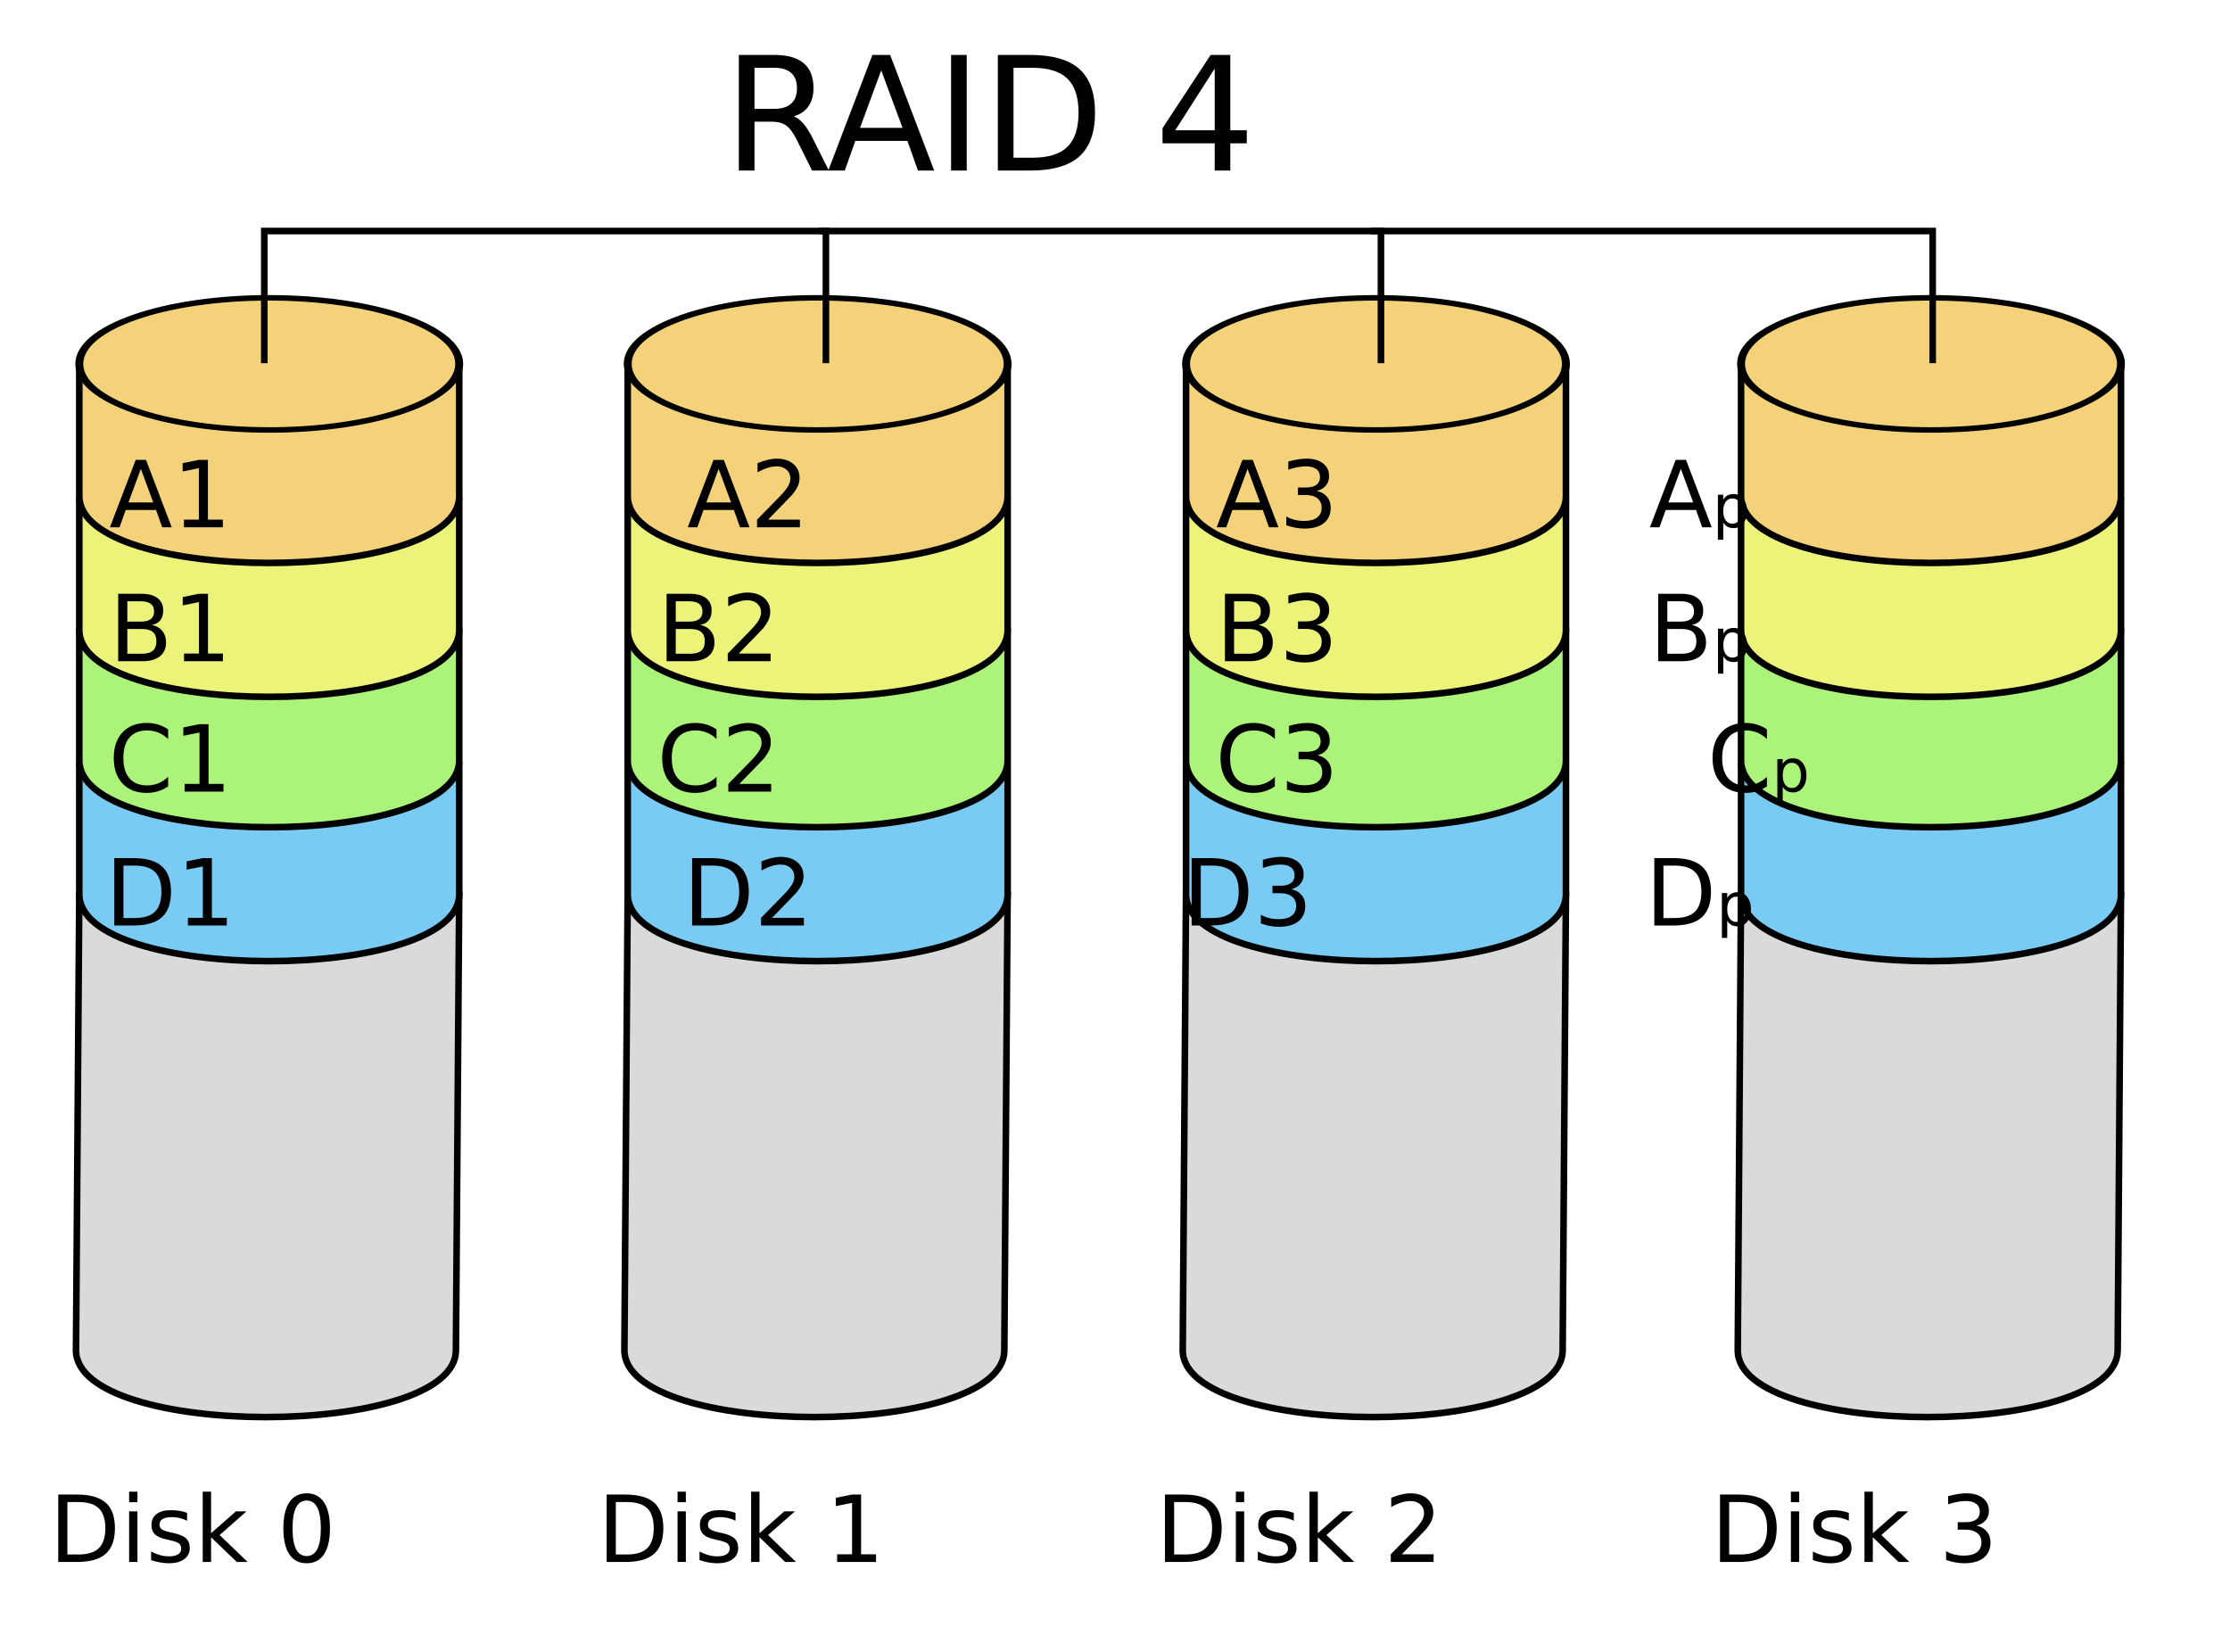
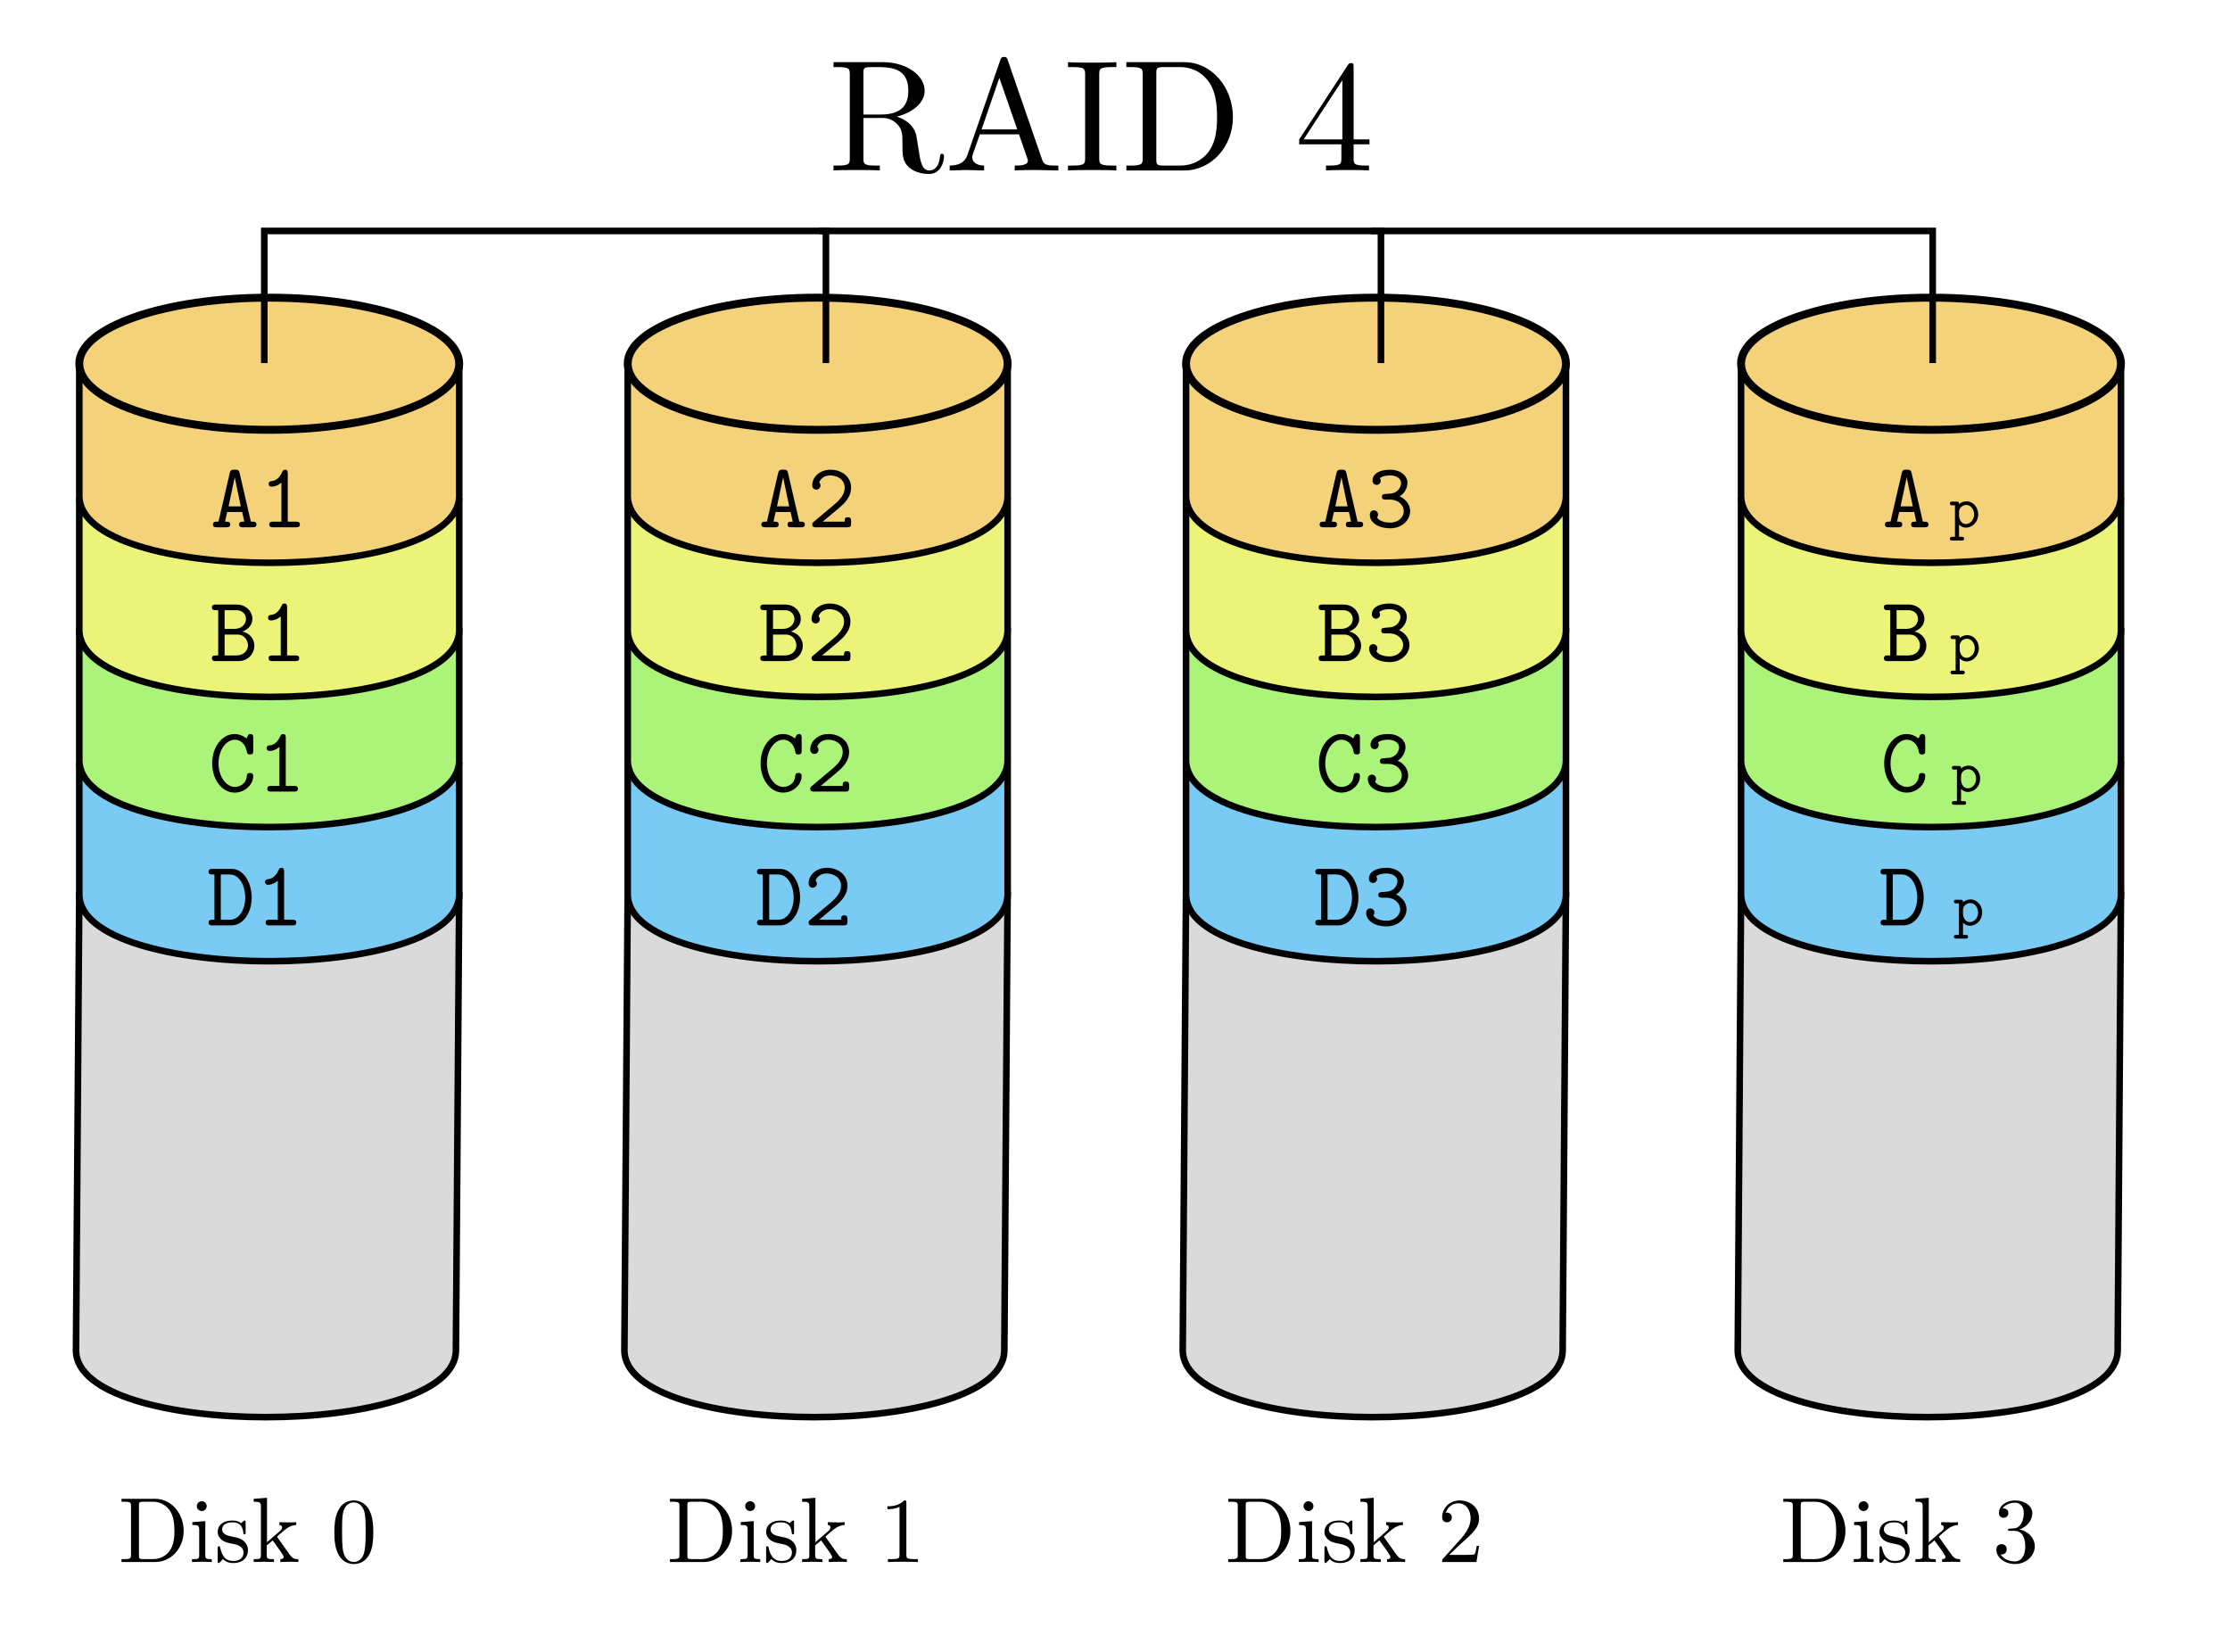
- <svg xmlns="http://www.w3.org/2000/svg" width="675" height="500" id="svg3710" version="1.0">
-   <defs id="defs3712" />
-   <g id="layer1" transform="translate(-32,-176.0693)">
-     <text xml:space="preserve" style="font-size:48px;font-style:normal;font-variant:normal;font-weight:normal;font-stretch:normal;text-align:center;line-height:125%;writing-mode:lr-tb;text-anchor:middle;fill:black;fill-opacity:1;stroke:none;stroke-width:1px;stroke-linecap:butt;stroke-linejoin:miter;stroke-opacity:1;font-family:Bitstream Vera Sans" x="369.648" y="227.694" id="text3896">
-       <tspan id="tspan3898" x="369.648" y="227.694">RAID 4</tspan>
-     </text>
-     <path style="fill:#dadada;fill-opacity:1;fill-rule:evenodd;stroke:black;stroke-width:2;stroke-linecap:butt;stroke-linejoin:miter;stroke-miterlimit:4;stroke-dasharray:none;stroke-opacity:1" d="M 56,446 L 55,584.75 C 55,611.75 170,611.75 170,584.75 L 171,446" id="path3875" />
-     <g id="g3871">
-       <path id="path3753" d="M 56,406.75 L 56,406.75 L 56,446.75 C 56,473.75 171,473.75 171,446.75 L 171,406.75" style="fill:#79cbf4;fill-opacity:1;fill-rule:evenodd;stroke:black;stroke-width:2;stroke-linecap:butt;stroke-linejoin:miter;stroke-miterlimit:4;stroke-dasharray:none;stroke-opacity:1" />
-       <text id="text3755" y="456.214" x="114.689" style="font-size:28px;font-style:normal;font-variant:normal;font-weight:normal;font-stretch:normal;text-align:center;line-height:100%;writing-mode:lr-tb;text-anchor:middle;fill:black;fill-opacity:1;stroke:none;stroke-width:1px;stroke-linecap:butt;stroke-linejoin:miter;stroke-opacity:1;font-family:Bitstream Vera Sans" xml:space="preserve">
-         <tspan y="456.214" x="114.689" id="tspan3757">D1</tspan>
-       </text>
-     </g>
-     <g id="g3668">
-       <path id="path3761" d="M 56,366.214 L 56,366.214 L 56,406.214 C 56,433.214 171,433.214 171,406.214 L 171,366.214" style="fill:#acf479;fill-opacity:1;fill-rule:evenodd;stroke:black;stroke-width:2;stroke-linecap:butt;stroke-linejoin:miter;stroke-miterlimit:4;stroke-dasharray:none;stroke-opacity:1" />
-       <text id="text3763" y="415.679" x="114.689" style="font-size:28px;font-style:normal;font-variant:normal;font-weight:normal;font-stretch:normal;text-align:center;line-height:100%;writing-mode:lr-tb;text-anchor:middle;fill:black;fill-opacity:1;stroke:none;stroke-width:1px;stroke-linecap:butt;stroke-linejoin:miter;stroke-opacity:1;font-family:Bitstream Vera Sans" xml:space="preserve">
-         <tspan y="415.679" x="114.689" id="tspan3765">C1</tspan>
-       </text>
-     </g>
-     <g id="g3839">
-       <path id="path3745" d="M 56,326.75 L 56,326.75 L 56,366.75 C 56,393.75 171,393.75 171,366.75 L 171,326.75" style="fill:#ebf479;fill-opacity:1;fill-rule:evenodd;stroke:black;stroke-width:2;stroke-linecap:butt;stroke-linejoin:miter;stroke-miterlimit:4;stroke-dasharray:none;stroke-opacity:1" />
-       <text id="text3747" y="376.214" x="114.689" style="font-size:28px;font-style:normal;font-variant:normal;font-weight:normal;font-stretch:normal;text-align:center;line-height:100%;writing-mode:lr-tb;text-anchor:middle;fill:black;fill-opacity:1;stroke:none;stroke-width:1px;stroke-linecap:butt;stroke-linejoin:miter;stroke-opacity:1;font-family:Bitstream Vera Sans" xml:space="preserve">
-         <tspan y="376.214" x="114.689" id="tspan3749">B1</tspan>
-       </text>
-     </g>
-     <g id="g3738" transform="translate(26,221.2143)">
-       <path id="path3722" d="M 30,65 L 30,65 L 30,105 C 30,132 145,132 145,105 L 145,65" style="fill:#f4d279;fill-opacity:1;fill-rule:evenodd;stroke:black;stroke-width:2;stroke-linecap:butt;stroke-linejoin:miter;stroke-miterlimit:4;stroke-dasharray:none;stroke-opacity:1" />
-       <text id="text3724" y="114.464" x="88.689" style="font-size:28px;font-style:normal;font-variant:normal;font-weight:normal;font-stretch:normal;text-align:center;line-height:100%;writing-mode:lr-tb;text-anchor:middle;fill:black;fill-opacity:1;stroke:none;stroke-width:1px;stroke-linecap:butt;stroke-linejoin:miter;stroke-opacity:1;font-family:Bitstream Vera Sans" xml:space="preserve">
-         <tspan y="114.464" x="88.689" id="tspan3726">A1</tspan>
-       </text>
-     </g>
-     <path style="fill:#f4d279;fill-opacity:1;fill-rule:nonzero;stroke:black;stroke-width:2.398;stroke-linecap:round;stroke-linejoin:round;stroke-miterlimit:4;stroke-dasharray:none;stroke-dashoffset:10;stroke-opacity:1" id="path3718" d="M 145 73.75 A 57.5 28.75 0 1 1  30,73.75 A 57.5 28.75 0 1 1  145 73.75 z" transform="matrix(1,0,0,0.695652,26,234.91)" />
-     <text xml:space="preserve" style="font-size:28px;font-style:normal;font-variant:normal;font-weight:normal;font-stretch:normal;text-align:center;line-height:125%;writing-mode:lr-tb;text-anchor:middle;fill:black;fill-opacity:1;stroke:none;stroke-width:1px;stroke-linecap:butt;stroke-linejoin:miter;stroke-opacity:1;font-family:Bitstream Vera Sans" x="112.562" y="648.856" id="text3156">
-       <tspan id="tspan3158" x="112.562" y="648.856">Disk 0</tspan>
-     </text>
-     <path style="fill:#dadada;fill-opacity:1;fill-rule:evenodd;stroke:black;stroke-width:2;stroke-linecap:butt;stroke-linejoin:miter;stroke-miterlimit:4;stroke-dasharray:none;stroke-opacity:1" d="M 222,446 L 221,584.75 C 221,611.75 336,611.75 336,584.75 L 337,446" id="path3892" />
-     <path style="fill:#79cbf4;fill-opacity:1;fill-rule:evenodd;stroke:black;stroke-width:2;stroke-linecap:butt;stroke-linejoin:miter;stroke-miterlimit:4;stroke-dasharray:none;stroke-opacity:1" d="M 222,406.75 L 222,406.75 L 222,446.75 C 222,473.75 337,473.75 337,446.75 L 337,406.75" id="path3769" />
-     <text xml:space="preserve" style="font-size:28px;font-style:normal;font-variant:normal;font-weight:normal;font-stretch:normal;text-align:center;line-height:100%;writing-mode:lr-tb;text-anchor:middle;fill:black;fill-opacity:1;stroke:none;stroke-width:1px;stroke-linecap:butt;stroke-linejoin:miter;stroke-opacity:1;font-family:Bitstream Vera Sans" x="280.689" y="456.214" id="text3771">
-       <tspan id="tspan3773" x="280.689" y="456.214">D2</tspan>
-     </text>
-     <g id="g3676">
-       <path id="path3777" d="M 222,366.214 L 222,366.214 L 222,406.214 C 222,433.214 337,433.214 337,406.214 L 337,366.214" style="fill:#acf479;fill-opacity:1;fill-rule:evenodd;stroke:black;stroke-width:2;stroke-linecap:butt;stroke-linejoin:miter;stroke-miterlimit:4;stroke-dasharray:none;stroke-opacity:1" />
-       <text id="text3779" y="415.679" x="280.689" style="font-size:28px;font-style:normal;font-variant:normal;font-weight:normal;font-stretch:normal;text-align:center;line-height:100%;writing-mode:lr-tb;text-anchor:middle;fill:black;fill-opacity:1;stroke:none;stroke-width:1px;stroke-linecap:butt;stroke-linejoin:miter;stroke-opacity:1;font-family:Bitstream Vera Sans" xml:space="preserve">
-         <tspan y="415.679" x="280.689" id="tspan3781">C2</tspan>
-       </text>
-     </g>
-     <g id="g3847">
-       <path id="path3785" d="M 222,326.75 L 222,326.75 L 222,366.75 C 222,393.75 337,393.75 337,366.75 L 337,326.75" style="fill:#ebf479;fill-opacity:1;fill-rule:evenodd;stroke:black;stroke-width:2;stroke-linecap:butt;stroke-linejoin:miter;stroke-miterlimit:4;stroke-dasharray:none;stroke-opacity:1" />
-       <text id="text3787" y="376.214" x="280.689" style="font-size:28px;font-style:normal;font-variant:normal;font-weight:normal;font-stretch:normal;text-align:center;line-height:100%;writing-mode:lr-tb;text-anchor:middle;fill:black;fill-opacity:1;stroke:none;stroke-width:1px;stroke-linecap:butt;stroke-linejoin:miter;stroke-opacity:1;font-family:Bitstream Vera Sans" xml:space="preserve">
-         <tspan y="376.214" x="280.689" id="tspan3789">B2</tspan>
-       </text>
-     </g>
-     <path style="fill:#f4d279;fill-opacity:1;fill-rule:evenodd;stroke:black;stroke-width:2;stroke-linecap:butt;stroke-linejoin:miter;stroke-miterlimit:4;stroke-dasharray:none;stroke-opacity:1" d="M 222,286.214 L 222,286.214 L 222,326.214 C 222,353.214 337,353.214 337,326.214 L 337,286.214" id="path3793" />
-     <text xml:space="preserve" style="font-size:28px;font-style:normal;font-variant:normal;font-weight:normal;font-stretch:normal;text-align:center;line-height:100%;writing-mode:lr-tb;text-anchor:middle;fill:black;fill-opacity:1;stroke:none;stroke-width:1px;stroke-linecap:butt;stroke-linejoin:miter;stroke-opacity:1;font-family:Bitstream Vera Sans" x="280.689" y="335.679" id="text3795">
-       <tspan id="tspan3797" x="280.689" y="335.679">A2</tspan>
-     </text>
-     <path style="fill:#f4d279;fill-opacity:1;fill-rule:nonzero;stroke:black;stroke-width:2.398;stroke-linecap:round;stroke-linejoin:round;stroke-miterlimit:4;stroke-dasharray:none;stroke-dashoffset:10;stroke-opacity:1" id="path3799" d="M 145 73.75 A 57.5 28.75 0 1 1  30,73.75 A 57.5 28.75 0 1 1  145 73.75 z" transform="matrix(1,0,0,0.695652,192,234.91)" />
-     <text xml:space="preserve" style="font-size:28px;font-style:normal;font-variant:normal;font-weight:normal;font-stretch:normal;text-align:center;line-height:125%;writing-mode:lr-tb;text-anchor:middle;fill:black;fill-opacity:1;stroke:none;stroke-width:1px;stroke-linecap:butt;stroke-linejoin:miter;stroke-opacity:1;font-family:Bitstream Vera Sans" x="278.562" y="648.856" id="text3160">
-       <tspan id="tspan3162" x="278.562" y="648.856">Disk 1</tspan>
-     </text>
-     <path style="fill:#dadada;fill-opacity:1;fill-rule:evenodd;stroke:black;stroke-width:2;stroke-linecap:butt;stroke-linejoin:miter;stroke-miterlimit:4;stroke-dasharray:none;stroke-opacity:1" d="M 391,446 L 390,584.75 C 390,611.75 505,611.75 505,584.75 L 506,446" id="path3256" />
-     <g id="g3718">
-       <g id="g3879">
-         <path style="fill:#79cbf4;fill-opacity:1;fill-rule:evenodd;stroke:black;stroke-width:2;stroke-linecap:butt;stroke-linejoin:miter;stroke-miterlimit:4;stroke-dasharray:none;stroke-opacity:1" d="M 391,406.75 L 391,406.75 L 391,446.75 C 391,473.75 506,473.75 506,446.75 L 506,406.75" id="path3260" />
-         <text xml:space="preserve" style="font-size:28px;font-style:normal;font-variant:normal;font-weight:normal;font-stretch:normal;text-align:center;line-height:100%;writing-mode:lr-tb;text-anchor:middle;fill:black;fill-opacity:1;stroke:none;stroke-width:1px;stroke-linecap:butt;stroke-linejoin:miter;stroke-opacity:1;font-family:Bitstream Vera Sans" x="449.689" y="456.214" id="text3262">
-           <tspan id="tspan3264" x="449.689" y="456.214">D3</tspan>
+ <svg xmlns="http://www.w3.org/2000/svg" id="svg3710" version="1.1" viewBox="0 0 675 500">
+   <defs>
+     <style>
+       .st0 {
+         fill: #acf479;
+       }
+ 
+       .st0, .st1, .st2, .st3, .st4, .st5, .st6 {
+         stroke: #000;
+       }
+ 
+       .st0, .st1, .st2, .st4, .st5, .st6 {
+         stroke-width: 2px;
+       }
+ 
+       .st0, .st2, .st4, .st5, .st6 {
+         fill-rule: evenodd;
+       }
+ 
+       .st1 {
+         fill: none;
+       }
+ 
+       .st2 {
+         fill: #dadada;
+       }
+ 
+       .st3 {
+         stroke-linecap: round;
+         stroke-linejoin: round;
+         stroke-width: 2.4px;
+       }
+ 
+       .st3, .st5 {
+         fill: #f4d279;
+       }
+ 
+       .st7, .st8, .st9, .st10, .st11 {
+         isolation: isolate;
+       }
+ 
+       .st7, .st10 {
+         font-family: LMRoman10-Regular, 'Latin Modern Roman';
+       }
+ 
+       .st7, .st11 {
+         font-size: 28px;
+       }
+ 
+       .st9 {
+         font-size: 18px;
+       }
+ 
+       .st9, .st11 {
+         font-family: LMMono10-Regular, 'Latin Modern Mono';
+       }
+ 
+       .st10 {
+         font-size: 48px;
+       }
+ 
+       .st4 {
+         fill: #79cbf4;
+       }
+ 
+       .st6 {
+         fill: #ebf479;
+       }
+     </style>
+   </defs>
+   <g id="text3896" class="st8">
+     <text class="st10" transform="translate(250.6 51.6)">
+       <tspan x="0" y="0">RAID 4</tspan>
+     </text>
+   </g>
+   <path id="path3875" class="st2" d="M24,269.9l-1,138.8c0,27,115,27,115,0l1-138.8" />
+   <g id="g3871">
+     <path id="path3753" class="st4" d="M24,230.7h0v40c0,27,115,27,115,0v-40" />
+     <g id="text3755" class="st8">
+       <text class="st11" transform="translate(62.6 280.1)">
+         <tspan x="0" y="0">D1</tspan>
+       </text>
+     </g>
+   </g>
+   <g id="g3668">
+     <path id="path3761" class="st0" d="M24,190.1h0v40c0,27,115,27,115,0v-40" />
+     <g id="text3763" class="st8">
+       <text class="st11" transform="translate(63.1 239.6)">
+         <tspan x="0" y="0">C1</tspan>
+       </text>
+     </g>
+   </g>
+   <g id="g3839">
+     <path id="path3745" class="st6" d="M24,150.7h0v40c0,27,115,27,115,0v-40" />
+     <g id="text3747" class="st8">
+       <text class="st11" transform="translate(63.5 200.1)">
+         <tspan x="0" y="0">B1</tspan>
+       </text>
+     </g>
+   </g>
+   <g id="g3738">
+     <path id="path3722" class="st5" d="M24,110.1h0v40c0,27,115,27,115,0v-40" />
+     <g id="text3724" class="st8">
+       <text class="st11" transform="translate(63.7 159.6)">
+         <tspan x="0" y="0">A1</tspan>
+       </text>
+     </g>
+   </g>
+   <path id="path3718" class="st3" d="M139,110.1c0,11-25.7,20-57.5,20s-57.5-9-57.5-20h0c0-11,25.7-20,57.5-20s57.5,9,57.5,20h0Z" />
+   <g id="text3156" class="st8">
+     <text class="st7" transform="translate(35.8 472.8)">
+       <tspan x="0" y="0">Disk 0</tspan>
+     </text>
+   </g>
+   <path id="path3892" class="st2" d="M190,269.9l-1,138.8c0,27,115,27,115,0l1-138.8" />
+   <path id="path3769" class="st4" d="M190,230.7h0v40c0,27,115,27,115,0v-40" />
+   <g id="text3771" class="st8">
+     <text class="st11" transform="translate(228.6 280.1)">
+       <tspan x="0" y="0">D2</tspan>
+     </text>
+   </g>
+   <g id="g3676">
+     <path id="path3777" class="st0" d="M190,190.1h0v40c0,27,115,27,115,0v-40" />
+     <g id="text3779" class="st8">
+       <text class="st11" transform="translate(229.1 239.6)">
+         <tspan x="0" y="0">C2</tspan>
+       </text>
+     </g>
+   </g>
+   <g id="g3847">
+     <path id="path3785" class="st6" d="M190,150.7h0v40c0,27,115,27,115,0v-40" />
+     <g id="text3787" class="st8">
+       <text class="st11" transform="translate(229.5 200.1)">
+         <tspan x="0" y="0">B2</tspan>
+       </text>
+     </g>
+   </g>
+   <path id="path3793" class="st5" d="M190,110.1h0v40c0,27,115,27,115,0v-40" />
+   <g id="text3795" class="st8">
+     <text class="st11" transform="translate(229.7 159.6)">
+       <tspan x="0" y="0">A2</tspan>
+     </text>
+   </g>
+   <path id="path3799" class="st3" d="M305,110.1c0,11-25.7,20-57.5,20s-57.5-9-57.5-20h0c0-11,25.7-20,57.5-20s57.5,9,57.5,20h0Z" />
+   <g id="text3160" class="st8">
+     <text class="st7" transform="translate(201.8 472.8)">
+       <tspan x="0" y="0">Disk 1</tspan>
+     </text>
+   </g>
+   <path id="path3256" class="st2" d="M359,269.9l-1,138.8c0,27,115,27,115,0l1-138.8" />
+   <g id="g3718">
+     <g id="g3879">
+       <path id="path3260" class="st4" d="M359,230.7h0v40c0,27,115,27,115,0v-40" />
+       <g id="text3262" class="st8">
+         <text class="st11" transform="translate(397.6 280.1)">
+           <tspan x="0" y="0">D3</tspan>
        </text>
      </g>
    </g>
-     <g id="g3684">
-       <path id="path3268" d="M 391,366.214 L 391,366.214 L 391,406.214 C 391,433.214 506,433.214 506,406.214 L 506,366.214" style="fill:#acf479;fill-opacity:1;fill-rule:evenodd;stroke:black;stroke-width:2;stroke-linecap:butt;stroke-linejoin:miter;stroke-miterlimit:4;stroke-dasharray:none;stroke-opacity:1" />
-       <text id="text3270" y="415.679" x="449.689" style="font-size:28px;font-style:normal;font-variant:normal;font-weight:normal;font-stretch:normal;text-align:center;line-height:100%;writing-mode:lr-tb;text-anchor:middle;fill:black;fill-opacity:1;stroke:none;stroke-width:1px;stroke-linecap:butt;stroke-linejoin:miter;stroke-opacity:1;font-family:Bitstream Vera Sans" xml:space="preserve">
-         <tspan y="415.679" x="449.689" id="tspan3272">C3</tspan>
-       </text>
-     </g>
-     <g id="g3855">
-       <path id="path3276" d="M 391,326.75 L 391,326.75 L 391,366.75 C 391,393.75 506,393.75 506,366.75 L 506,326.75" style="fill:#ebf479;fill-opacity:1;fill-rule:evenodd;stroke:black;stroke-width:2;stroke-linecap:butt;stroke-linejoin:miter;stroke-miterlimit:4;stroke-dasharray:none;stroke-opacity:1" />
-       <text id="text3278" y="376.214" x="449.689" style="font-size:28px;font-style:normal;font-variant:normal;font-weight:normal;font-stretch:normal;text-align:center;line-height:100%;writing-mode:lr-tb;text-anchor:middle;fill:black;fill-opacity:1;stroke:none;stroke-width:1px;stroke-linecap:butt;stroke-linejoin:miter;stroke-opacity:1;font-family:Bitstream Vera Sans" xml:space="preserve">
-         <tspan y="376.214" x="449.689" id="tspan3280">B3</tspan>
-       </text>
-     </g>
-     <g id="g3282" transform="translate(361,221.2143)">
-       <path id="path3284" d="M 30,65 L 30,65 L 30,105 C 30,132 145,132 145,105 L 145,65" style="fill:#f4d279;fill-opacity:1;fill-rule:evenodd;stroke:black;stroke-width:2;stroke-linecap:butt;stroke-linejoin:miter;stroke-miterlimit:4;stroke-dasharray:none;stroke-opacity:1" />
-       <text id="text3286" y="114.464" x="88.689" style="font-size:28px;font-style:normal;font-variant:normal;font-weight:normal;font-stretch:normal;text-align:center;line-height:100%;writing-mode:lr-tb;text-anchor:middle;fill:black;fill-opacity:1;stroke:none;stroke-width:1px;stroke-linecap:butt;stroke-linejoin:miter;stroke-opacity:1;font-family:Bitstream Vera Sans" xml:space="preserve">
-         <tspan y="114.464" x="88.689" id="tspan3288">A3</tspan>
-       </text>
-     </g>
-     <path style="fill:#f4d279;fill-opacity:1;fill-rule:nonzero;stroke:black;stroke-width:2.398;stroke-linecap:round;stroke-linejoin:round;stroke-miterlimit:4;stroke-dasharray:none;stroke-dashoffset:10;stroke-opacity:1" id="path3290" d="M 145 73.75 A 57.5 28.75 0 1 1  30,73.75 A 57.5 28.75 0 1 1  145 73.75 z" transform="matrix(1,0,0,0.695652,361,234.91)" />
-     <text xml:space="preserve" style="font-size:28px;font-style:normal;font-variant:normal;font-weight:normal;font-stretch:normal;text-align:center;line-height:125%;writing-mode:lr-tb;text-anchor:middle;fill:black;fill-opacity:1;stroke:none;stroke-width:1px;stroke-linecap:butt;stroke-linejoin:miter;stroke-opacity:1;font-family:Bitstream Vera Sans" x="447.562" y="648.856" id="text3292">
-       <tspan id="tspan3294" x="447.562" y="648.856">Disk 2</tspan>
-     </text>
-     <path style="fill:#dadada;fill-opacity:1;fill-rule:evenodd;stroke:black;stroke-width:2;stroke-linecap:butt;stroke-linejoin:miter;stroke-miterlimit:4;stroke-dasharray:none;stroke-opacity:1" d="M 559,446 L 558,584.75 C 558,611.75 673,611.75 673,584.75 L 674,446" id="path3568" />
-     <g id="g3887">
-       <path id="path3572" d="M 559,406.75 L 559,406.75 L 559,446.75 C 559,473.75 674,473.75 674,446.75 L 674,406.75" style="fill:#79cbf4;fill-opacity:1;fill-rule:evenodd;stroke:black;stroke-width:2;stroke-linecap:butt;stroke-linejoin:miter;stroke-miterlimit:4;stroke-dasharray:none;stroke-opacity:1" />
-       <text id="text3574" y="456.214" x="617.689" style="font-size:28px;font-style:normal;font-variant:normal;font-weight:normal;font-stretch:normal;text-align:center;line-height:100%;writing-mode:lr-tb;text-anchor:middle;fill:black;fill-opacity:1;stroke:none;stroke-width:1px;stroke-linecap:butt;stroke-linejoin:miter;stroke-opacity:1;font-family:Bitstream Vera Sans" xml:space="preserve">
-         <tspan y="456.214" x="617.689" id="tspan3576">D<tspan style="font-family:Bitstream Vera Sans;font-weight:normal;font-style:normal;font-stretch:normal;font-variant:normal;font-size:18;text-anchor:middle;text-align:center;writing-mode:lr;line-height:100%" id="tspan3892">p</tspan>
-         </tspan>
-       </text>
-     </g>
-     <path style="fill:#acf479;fill-opacity:1;fill-rule:evenodd;stroke:black;stroke-width:2;stroke-linecap:butt;stroke-linejoin:miter;stroke-miterlimit:4;stroke-dasharray:none;stroke-opacity:1" d="M 559,366.214 L 559,366.214 L 559,406.214 C 559,433.214 674,433.214 674,406.214 L 674,366.214" id="path3580" />
-     <text xml:space="preserve" style="font-size:28px;font-style:normal;font-variant:normal;font-weight:normal;font-stretch:normal;text-align:center;line-height:100%;writing-mode:lr-tb;text-anchor:middle;fill:black;fill-opacity:1;stroke:none;stroke-width:1px;stroke-linecap:butt;stroke-linejoin:miter;stroke-opacity:1;font-family:Bitstream Vera Sans" x="617.689" y="415.679" id="text3582">
-       <tspan id="tspan3584" x="617.689" y="415.679">C<tspan style="font-family:Bitstream Vera Sans;font-weight:normal;font-style:normal;font-stretch:normal;font-variant:normal;font-size:18;text-anchor:middle;text-align:center;writing-mode:lr;line-height:100%" id="tspan3894">p</tspan>
-       </tspan>
-     </text>
-     <g id="g3863">
-       <path id="path3588" d="M 559,326.75 L 559,326.75 L 559,366.75 C 559,393.75 674,393.75 674,366.75 L 674,326.75" style="fill:#ebf479;fill-opacity:1;fill-rule:evenodd;stroke:black;stroke-width:2;stroke-linecap:butt;stroke-linejoin:miter;stroke-miterlimit:4;stroke-dasharray:none;stroke-opacity:1" />
-       <text id="text3590" y="376.214" x="617.689" style="font-size:28px;font-style:normal;font-variant:normal;font-weight:normal;font-stretch:normal;text-align:center;line-height:100%;writing-mode:lr-tb;text-anchor:middle;fill:black;fill-opacity:1;stroke:none;stroke-width:1px;stroke-linecap:butt;stroke-linejoin:miter;stroke-opacity:1;font-family:Bitstream Vera Sans" xml:space="preserve">
-         <tspan y="376.214" x="617.689" id="tspan3592">B<tspan style="font-family:Bitstream Vera Sans;font-weight:normal;font-style:normal;font-stretch:normal;font-variant:normal;font-size:18;text-anchor:middle;text-align:center;writing-mode:lr;line-height:100%" id="tspan3896">p</tspan>
-         </tspan>
-       </text>
-     </g>
-     <g id="g3594" transform="translate(529,221.2143)">
-       <path id="path3596" d="M 30,65 L 30,65 L 30,105 C 30,132 145,132 145,105 L 145,65" style="fill:#f4d279;fill-opacity:1;fill-rule:evenodd;stroke:black;stroke-width:2;stroke-linecap:butt;stroke-linejoin:miter;stroke-miterlimit:4;stroke-dasharray:none;stroke-opacity:1" />
-       <text id="text3598" y="114.464" x="88.689" style="font-size:28px;font-style:normal;font-variant:normal;font-weight:normal;font-stretch:normal;text-align:center;line-height:100%;writing-mode:lr-tb;text-anchor:middle;fill:black;fill-opacity:1;stroke:none;stroke-width:1px;stroke-linecap:butt;stroke-linejoin:miter;stroke-opacity:1;font-family:Bitstream Vera Sans" xml:space="preserve">
-         <tspan y="114.464" x="88.689" id="tspan3600">A<tspan style="font-family:Bitstream Vera Sans;font-weight:normal;font-style:normal;font-stretch:normal;font-variant:normal;font-size:18;text-anchor:middle;text-align:center;writing-mode:lr;line-height:100%" id="tspan3899">p</tspan>
-         </tspan>
-       </text>
-     </g>
-     <path style="fill:#f4d279;fill-opacity:1;fill-rule:nonzero;stroke:black;stroke-width:2.398;stroke-linecap:round;stroke-linejoin:round;stroke-miterlimit:4;stroke-dasharray:none;stroke-dashoffset:10;stroke-opacity:1" id="path3602" d="M 145 73.75 A 57.5 28.75 0 1 1  30,73.75 A 57.5 28.75 0 1 1  145 73.75 z" transform="matrix(1,0,0,0.695652,529,234.91)" />
-     <text xml:space="preserve" style="font-size:28px;font-style:normal;font-variant:normal;font-weight:normal;font-stretch:normal;text-align:center;line-height:125%;writing-mode:lr-tb;text-anchor:middle;fill:black;fill-opacity:1;stroke:none;stroke-width:1px;stroke-linecap:butt;stroke-linejoin:miter;stroke-opacity:1;font-family:Bitstream Vera Sans" x="615.562" y="648.856" id="text3604">
-       <tspan id="tspan3606" x="615.562" y="648.856">Disk 3</tspan>
-     </text>
-     <g id="g3831">
-       <path id="path3894" d="M 112,286 L 112,246 L 282,246 L 282,286" style="fill:none;fill-opacity:0.75;fill-rule:evenodd;stroke:black;stroke-width:2;stroke-linecap:butt;stroke-linejoin:miter;stroke-miterlimit:4;stroke-dasharray:none;stroke-opacity:1" />
-       <path id="path3422" d="M 280,246 L 450,246 L 450,286" style="fill:none;fill-opacity:0.75;fill-rule:evenodd;stroke:black;stroke-width:2;stroke-linecap:butt;stroke-linejoin:miter;stroke-miterlimit:4;stroke-dasharray:none;stroke-opacity:1" />
-       <path id="path3610" d="M 447,246 L 617,246 L 617,286" style="fill:none;fill-opacity:0.75;fill-rule:evenodd;stroke:black;stroke-width:2;stroke-linecap:butt;stroke-linejoin:miter;stroke-miterlimit:4;stroke-dasharray:none;stroke-opacity:1" />
-     </g>
+   </g>
+   <g id="g3684">
+     <path id="path3268" class="st0" d="M359,190.1h0v40c0,27,115,27,115,0v-40" />
+     <g id="text3270" class="st8">
+       <text class="st11" transform="translate(398.1 239.6)">
+         <tspan x="0" y="0">C3</tspan>
+       </text>
+     </g>
+   </g>
+   <g id="g3855">
+     <path id="path3276" class="st6" d="M359,150.7h0v40c0,27,115,27,115,0v-40" />
+     <g id="text3278" class="st8">
+       <text class="st11" transform="translate(398.5 200.1)">
+         <tspan x="0" y="0">B3</tspan>
+       </text>
+     </g>
+   </g>
+   <g id="g3282">
+     <path id="path3284" class="st5" d="M359,110.1h0v40c0,27,115,27,115,0v-40" />
+     <g id="text3286" class="st8">
+       <text class="st11" transform="translate(398.7 159.6)">
+         <tspan x="0" y="0">A3</tspan>
+       </text>
+     </g>
+   </g>
+   <path id="path3290" class="st3" d="M474,110.1c0,11-25.7,20-57.5,20s-57.5-9-57.5-20h0c0-11,25.7-20,57.5-20s57.5,9,57.5,20h0Z" />
+   <g id="text3292" class="st8">
+     <text class="st7" transform="translate(370.8 472.8)">
+       <tspan x="0" y="0">Disk 2</tspan>
+     </text>
+   </g>
+   <path id="path3568" class="st2" d="M527,269.9l-1,138.8c0,27,115,27,115,0l1-138.8" />
+   <g id="g3887">
+     <path id="path3572" class="st4" d="M527,230.7h0v40c0,27,115,27,115,0v-40" />
+     <g id="text3574" class="st8">
+       <text class="st11" transform="translate(568.7 280.1)">
+         <tspan x="0" y="0">D</tspan>
+       </text>
+       <text class="st9" transform="translate(591.2 280.1)">
+         <tspan x="0" y="0">p</tspan>
+       </text>
+     </g>
+   </g>
+   <path id="path3580" class="st0" d="M527,190.1h0v40c0,27,115,27,115,0v-40" />
+   <g id="text3582" class="st8">
+     <text class="st11" transform="translate(569.2 239.6)">
+       <tspan x="0" y="0">C</tspan>
+     </text>
+     <text class="st9" transform="translate(590.6 239.6)">
+       <tspan x="0" y="0">p</tspan>
+     </text>
+   </g>
+   <g id="g3863">
+     <path id="path3588" class="st6" d="M527,150.7h0v40c0,27,115,27,115,0v-40" />
+     <g id="text3590" class="st8">
+       <text class="st11" transform="translate(569.6 200.1)">
+         <tspan x="0" y="0">B</tspan>
+       </text>
+       <text class="st9" transform="translate(590.2 200.1)">
+         <tspan x="0" y="0">p</tspan>
+       </text>
+     </g>
+   </g>
+   <g id="g3594">
+     <path id="path3596" class="st5" d="M527,110.1h0v40c0,27,115,27,115,0v-40" />
+     <g id="text3598" class="st8">
+       <text class="st11" transform="translate(569.8 159.6)">
+         <tspan x="0" y="0">A</tspan>
+       </text>
+       <text class="st9" transform="translate(590 159.6)">
+         <tspan x="0" y="0">p</tspan>
+       </text>
+     </g>
+   </g>
+   <path id="path3602" class="st3" d="M642,110.1c0,11-25.7,20-57.5,20s-57.5-9-57.5-20h0c0-11,25.7-20,57.5-20s57.5,9,57.5,20h0Z" />
+   <g id="text3604" class="st8">
+     <text class="st7" transform="translate(538.8 472.8)">
+       <tspan x="0" y="0">Disk 3</tspan>
+     </text>
+   </g>
+   <g id="g3831">
+     <path id="path3894" class="st1" d="M80,109.9v-40h170v40" />
+     <path id="path3422" class="st1" d="M248,69.9h170v40" />
+     <path id="path3610" class="st1" d="M415,69.9h170v40" />
  </g>
</svg>
